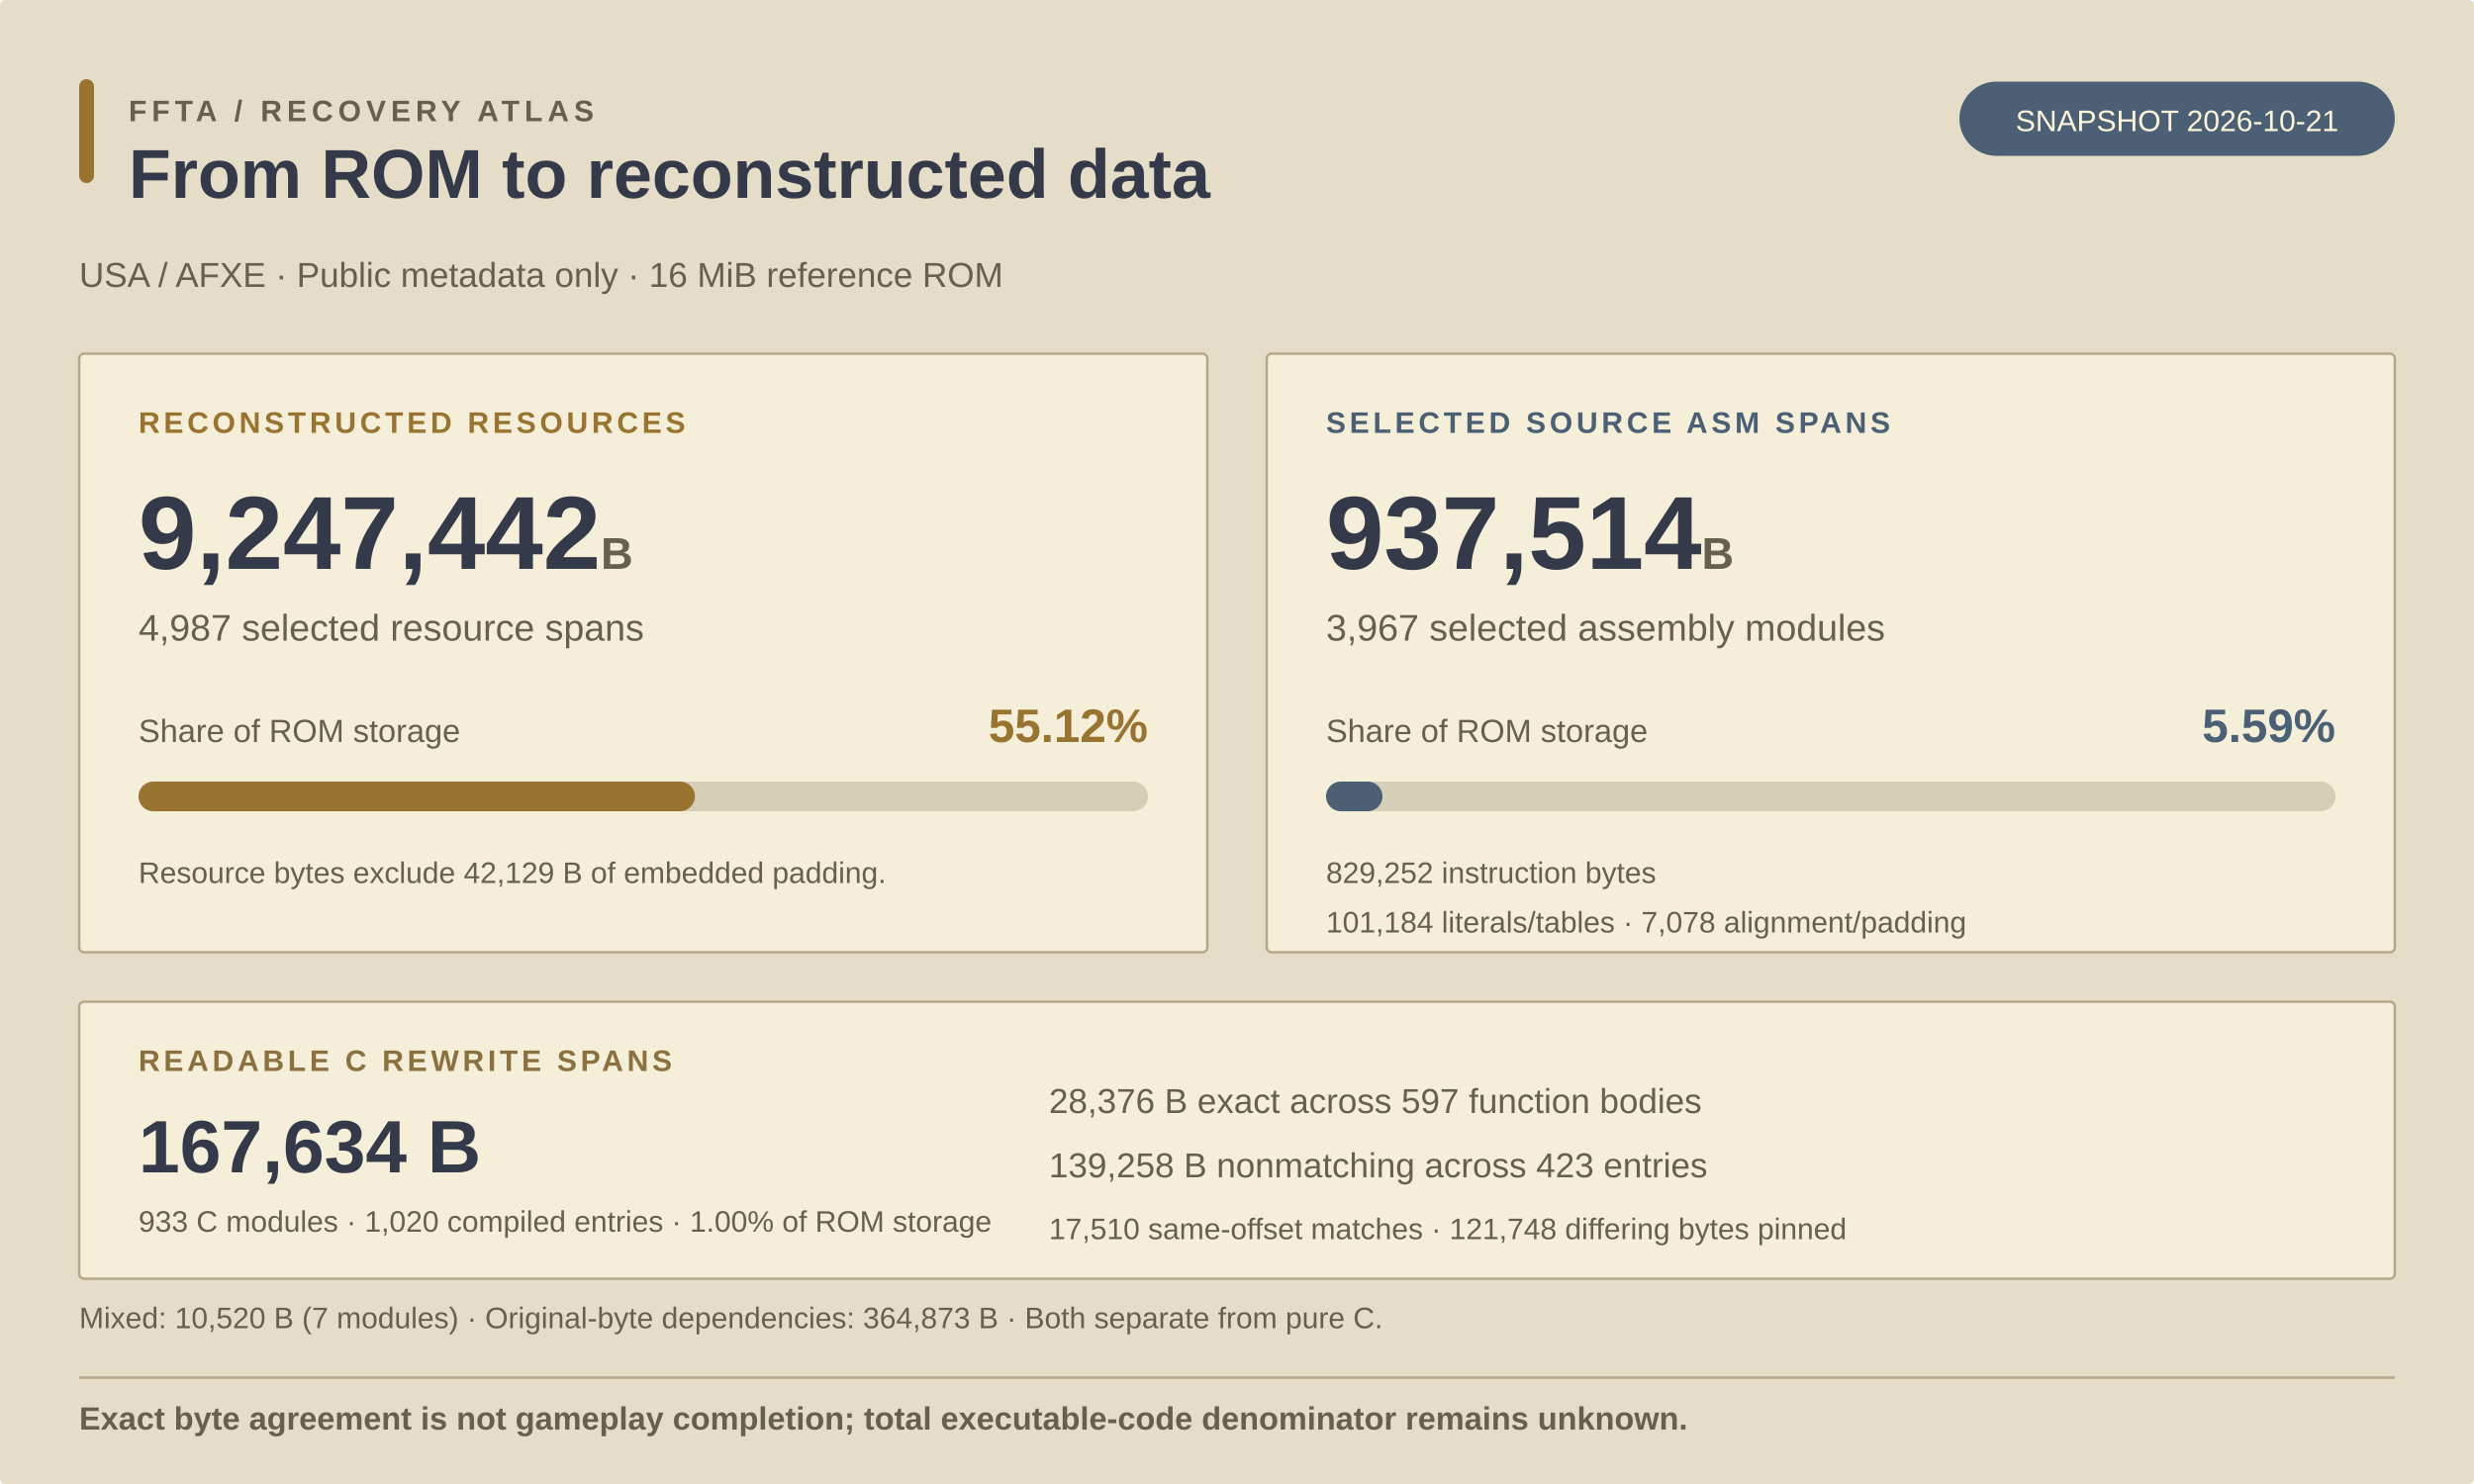
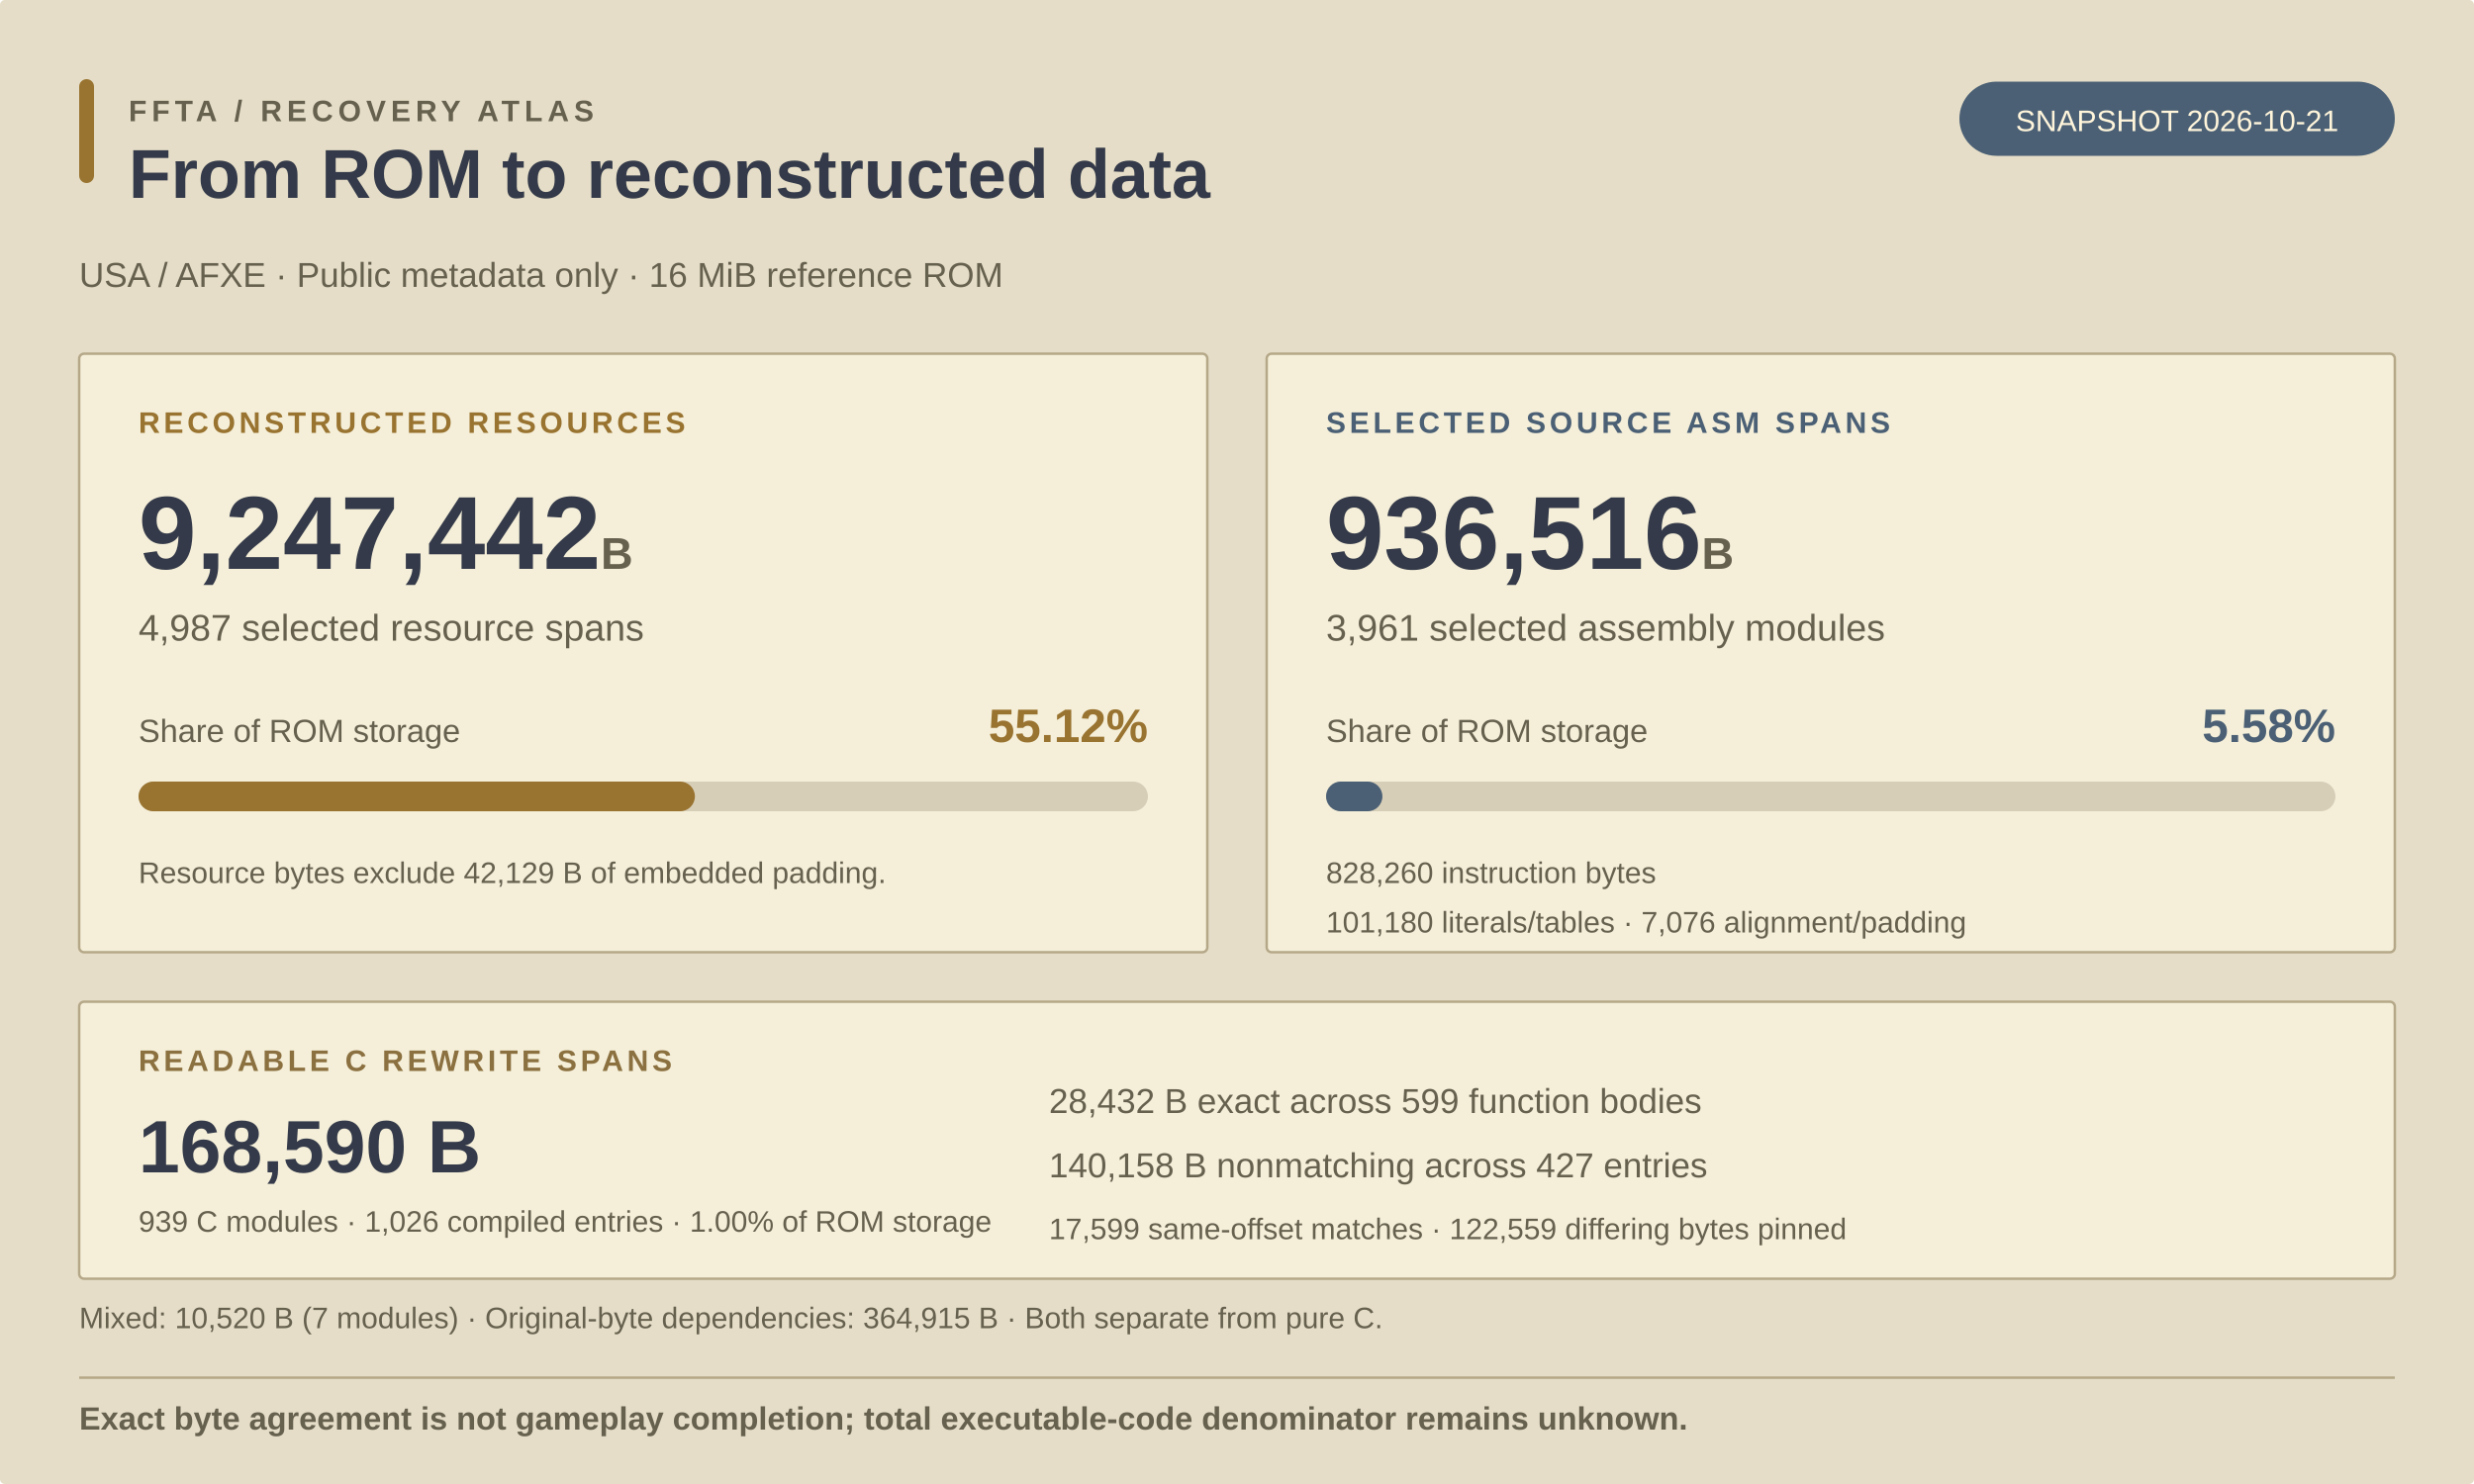
<svg xmlns="http://www.w3.org/2000/svg" width="1000" height="600" viewBox="0 0 1000 600" role="img" aria-labelledby="title desc">
  <rect width="1000" height="600" rx="2" fill="#e5ddc7" />
  <g font-family="Arial, Helvetica, sans-serif">
    <rect x="32" y="32" width="6" height="42" rx="3" fill="#997330" />
    <text x="52" y="49" fill="#66614f" font-size="12" font-weight="700" letter-spacing="2">FFTA / RECOVERY ATLAS</text>
    <text x="52" y="80" fill="#343a49" font-size="28" font-weight="700">From ROM to reconstructed data</text>
    <rect x="792" y="33" width="176" height="30" rx="15" fill="#4b6075" />
    <text x="880" y="53" text-anchor="middle" fill="#fff5db" font-size="12">SNAPSHOT 2026-10-21</text>
    <text x="32" y="116" fill="#66614f" font-size="14">USA / AFXE   ·   Public metadata only   ·   16 MiB reference ROM</text>
    <rect x="32" y="143" width="456" height="242" rx="2" fill="#f5efd9" stroke="#b5a889" />
    <rect x="512" y="143" width="456" height="242" rx="2" fill="#f5efd9" stroke="#b5a889" />
    <text x="56" y="175" fill="#997330" font-size="12" font-weight="700" letter-spacing="1.5">RECONSTRUCTED RESOURCES</text>
    <text x="56" y="230" fill="#343a49" font-size="42" font-weight="700">9,247,442<tspan font-size="18" fill="#66614f"> B</tspan>
    </text>
    <text x="56" y="259" fill="#66614f" font-size="15">4,987 selected resource spans</text>
    <text x="56" y="300" fill="#66614f" font-size="13">Share of ROM storage</text>
    <text x="464" y="300" fill="#997330" font-size="19" font-weight="700" text-anchor="end">55.12%</text>
    <rect x="56" y="316" width="408" height="12" rx="6" fill="#d7ceb8" />
    <rect x="56" y="316" width="224.886" height="12" rx="6" fill="#997330" />
    <text x="56" y="357" fill="#66614f" font-size="12">Resource bytes exclude 42,129 B of embedded padding.</text>
    <text x="536" y="175" fill="#4b6075" font-size="12" font-weight="700" letter-spacing="1.5">SELECTED SOURCE ASM SPANS</text>
-     <text x="536" y="230" fill="#343a49" font-size="42" font-weight="700">937,514<tspan font-size="18" fill="#66614f"> B</tspan>
+     <text x="536" y="230" fill="#343a49" font-size="42" font-weight="700">936,516<tspan font-size="18" fill="#66614f"> B</tspan>
    </text>
-     <text x="536" y="259" fill="#66614f" font-size="15">3,967 selected assembly modules</text>
+     <text x="536" y="259" fill="#66614f" font-size="15">3,961 selected assembly modules</text>
    <text x="536" y="300" fill="#66614f" font-size="13">Share of ROM storage</text>
-     <text x="944" y="300" fill="#4b6075" font-size="19" font-weight="700" text-anchor="end">5.59%</text>
+     <text x="944" y="300" fill="#4b6075" font-size="19" font-weight="700" text-anchor="end">5.58%</text>
    <rect x="536" y="316" width="408" height="12" rx="6" fill="#d7ceb8" />
-     <rect x="536" y="316" width="22.799" height="12" rx="6" fill="#4b6075" />
-     <text x="536" y="357" fill="#66614f" font-size="12">829,252 instruction bytes</text>
-     <text x="536" y="377" fill="#66614f" font-size="12">101,184 literals/tables · 7,078 alignment/padding</text>
+     <rect x="536" y="316" width="22.774" height="12" rx="6" fill="#4b6075" />
+     <text x="536" y="357" fill="#66614f" font-size="12">828,260 instruction bytes</text>
+     <text x="536" y="377" fill="#66614f" font-size="12">101,180 literals/tables · 7,076 alignment/padding</text>
    <rect x="32" y="405" width="936" height="112" rx="2" fill="#f5efd9" stroke="#b5a889" />
    <text x="56" y="433" fill="#8b7040" font-size="12" font-weight="700" letter-spacing="1.5">READABLE C REWRITE SPANS</text>
-     <text x="56" y="474" fill="#343a49" font-size="30" font-weight="700">167,634 B</text>
-     <text x="56" y="498" fill="#66614f" font-size="12">933 C modules · 1,020 compiled entries · 1.00% of ROM storage</text>
-     <text x="424" y="450" fill="#66614f" font-size="14">28,376 B exact across 597 function bodies</text>
-     <text x="424" y="476" fill="#66614f" font-size="14">139,258 B nonmatching across 423 entries</text>
-     <text x="424" y="501" fill="#66614f" font-size="12">17,510 same-offset matches · 121,748 differing bytes pinned</text>
-     <text x="32" y="537" fill="#66614f" font-size="12">Mixed: 10,520 B (7 modules) · Original-byte dependencies: 364,873 B · Both separate from pure C.</text>
+     <text x="56" y="474" fill="#343a49" font-size="30" font-weight="700">168,590 B</text>
+     <text x="56" y="498" fill="#66614f" font-size="12">939 C modules · 1,026 compiled entries · 1.00% of ROM storage</text>
+     <text x="424" y="450" fill="#66614f" font-size="14">28,432 B exact across 599 function bodies</text>
+     <text x="424" y="476" fill="#66614f" font-size="14">140,158 B nonmatching across 427 entries</text>
+     <text x="424" y="501" fill="#66614f" font-size="12">17,599 same-offset matches · 122,559 differing bytes pinned</text>
+     <text x="32" y="537" fill="#66614f" font-size="12">Mixed: 10,520 B (7 modules) · Original-byte dependencies: 364,915 B · Both separate from pure C.</text>
    <line x1="32" y1="557" x2="968" y2="557" stroke="#b5a889" />
    <text x="32" y="578" fill="#66614f" font-size="13" font-weight="700">Exact byte agreement is not gameplay completion; total executable-code denominator remains unknown.</text>
  </g>
</svg>
